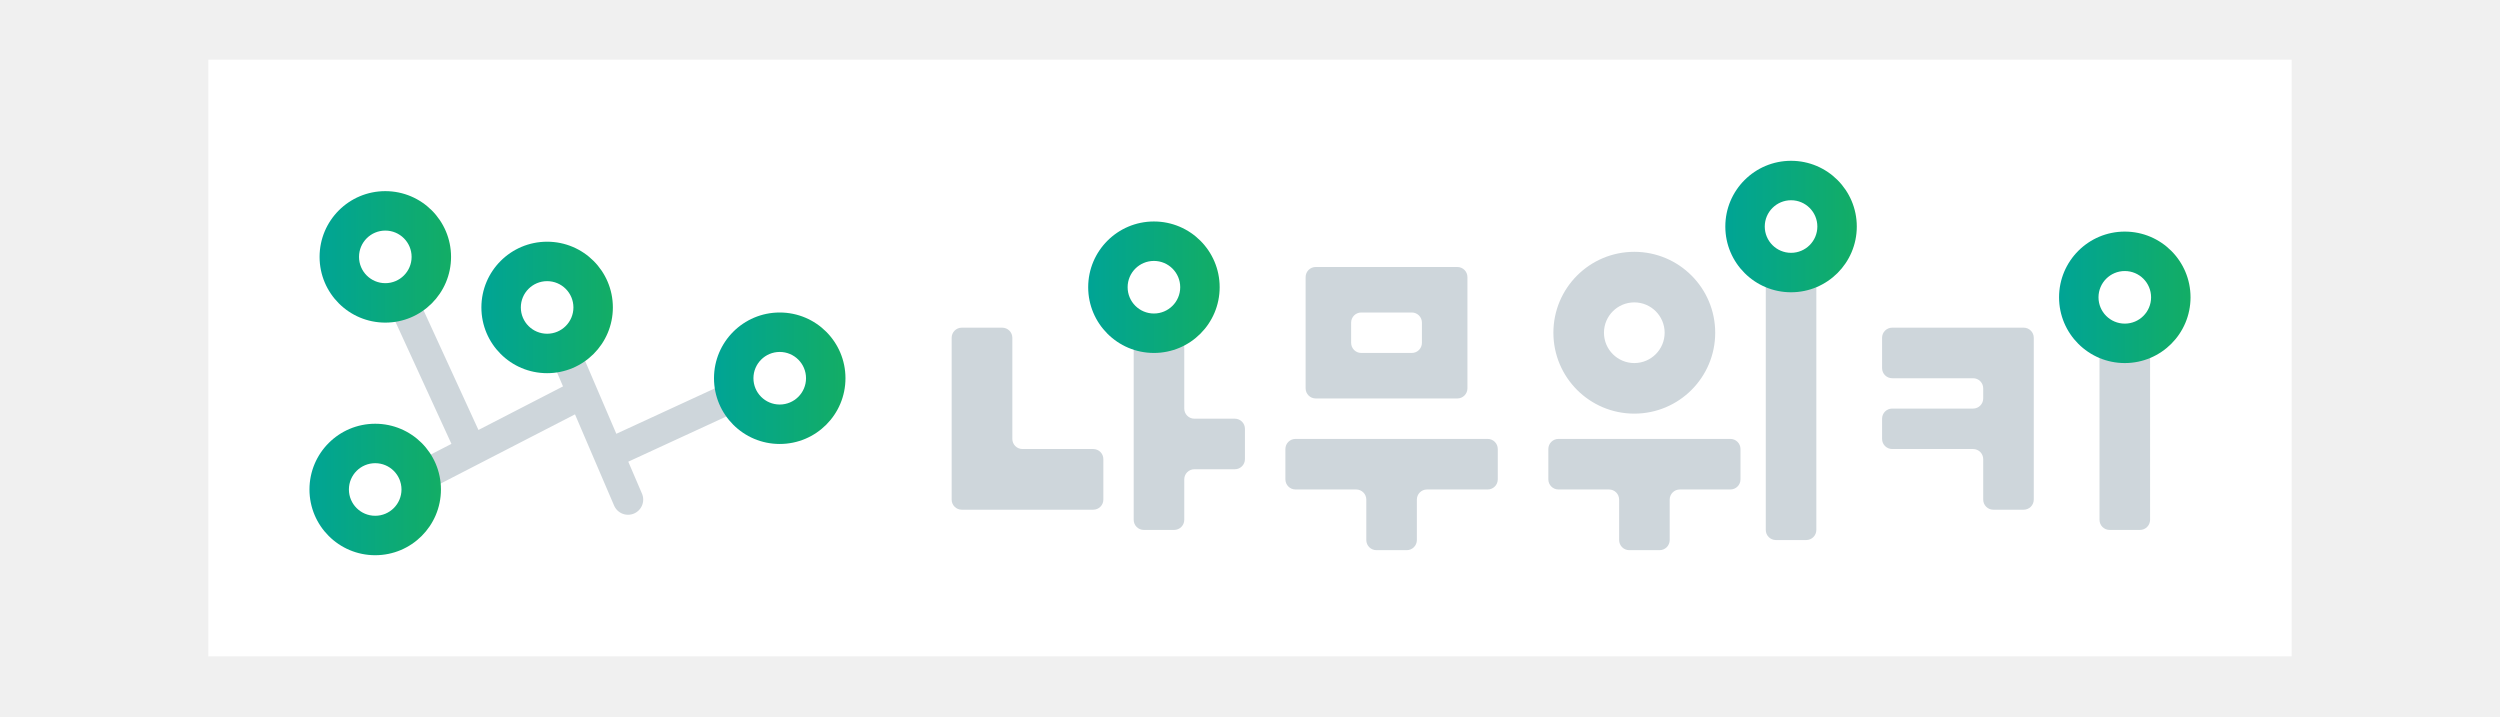
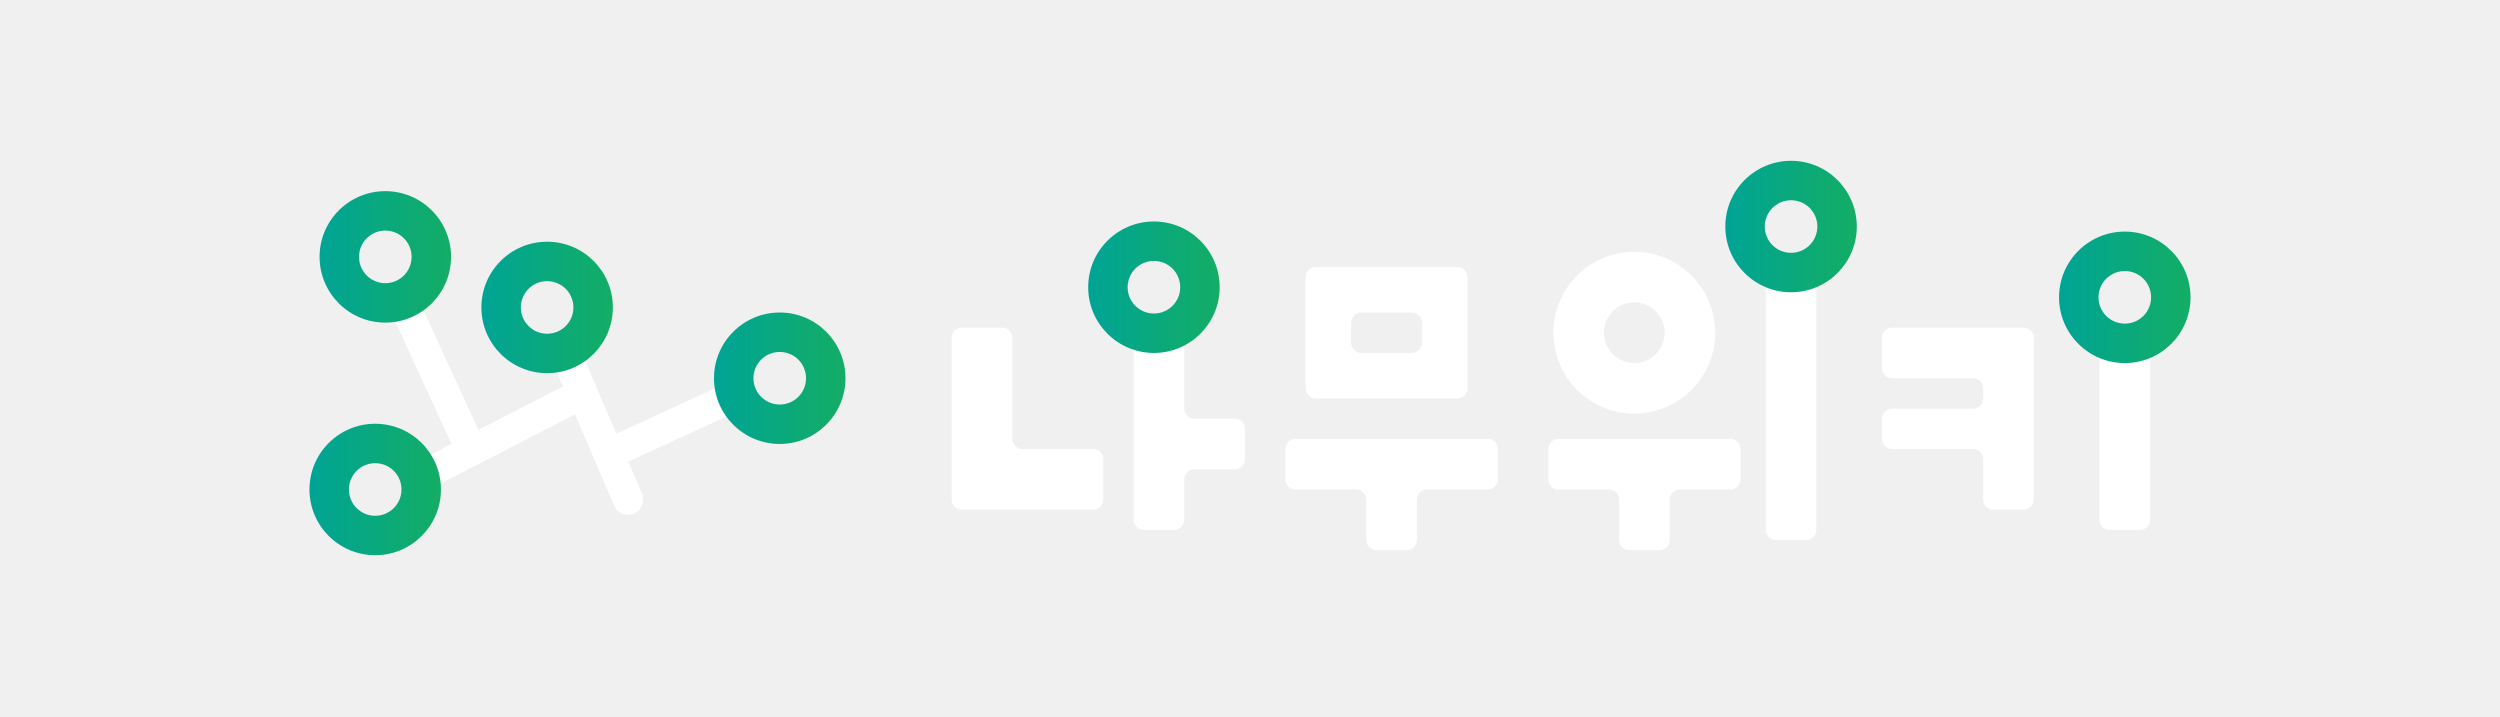
<svg xmlns="http://www.w3.org/2000/svg" color="#f5f5f7" fill="#f5f5f7" width="250" height="71.602" viewBox="0 0 300 85.922">
-   <g fill="none" transform="translate(25 7.16)scale(1.21359)">::::::<path fill="#fff" d="M0 0h206v59H0z" />::::::<path fill="#ced6db" fill-rule="evenodd" d="M133 27a8 8 0 1 1 16 0 8 8 0 0 1-16 0m-9.5-6.5h-14a1 1 0 0 0-1 1v11a1 1 0 0 0 1 1h14a1 1 0 0 0 1-1v-11a1 1 0 0 0-1-1m-49 6h4a1 1 0 0 1 1 1v10a1 1 0 0 0 1 1h7a1 1 0 0 1 1 1v4a1 1 0 0 1-1 1h-13a1 1 0 0 1-1-1v-16a1 1 0 0 1 1-1m18 1h3a1 1 0 0 1 1 1v6a1 1 0 0 0 1 1h4a1 1 0 0 1 1 1v3a1 1 0 0 1-1 1h-4a1 1 0 0 0-1 1v4a1 1 0 0 1-1 1h-3a1 1 0 0 1-1-1v-17a1 1 0 0 1 1-1m15 10h19a1 1 0 0 1 1 1v3a1 1 0 0 1-1 1h-6a1 1 0 0 0-1 1v4a1 1 0 0 1-1 1h-3a1 1 0 0 1-1-1v-4a1 1 0 0 0-1-1h-6a1 1 0 0 1-1-1v-3a1 1 0 0 1 1-1m26 0h17a1 1 0 0 1 1 1v3a1 1 0 0 1-1 1h-5a1 1 0 0 0-1 1v4a1 1 0 0 1-1 1h-3a1 1 0 0 1-1-1v-4a1 1 0 0 0-1-1h-5a1 1 0 0 1-1-1v-3a1 1 0 0 1 1-1m24.5-17h-3a1 1 0 0 0-1 1v25a1 1 0 0 0 1 1h3a1 1 0 0 0 1-1v-25a1 1 0 0 0-1-1m8.5 6h13a1 1 0 0 1 1 1v16a1 1 0 0 1-1 1h-3a1 1 0 0 1-1-1v-4a1 1 0 0 0-1-1h-8a1 1 0 0 1-1-1v-2a1 1 0 0 1 1-1h8a1 1 0 0 0 1-1v-1a1 1 0 0 0-1-1h-8a1 1 0 0 1-1-1v-3a1 1 0 0 1 1-1m24.5 20h-3a1 1 0 0 1-1-1v-16a1 1 0 0 1 1-1h3a1 1 0 0 1 1 1v16a1 1 0 0 1-1 1M144 27a3 3 0 1 1-6 0 3 3 0 0 1 6 0m-30-2h5a1 1 0 0 1 1 1v2a1 1 0 0 1-1 1h-5a1 1 0 0 1-1-1v-2a1 1 0 0 1 1-1" clip-rule="evenodd" />::::::<path fill="url(#a)" d="M100 22.5a6.5 6.5 0 1 1-13 0 6.5 6.5 0 0 1 13 0m-9.1 0a2.6 2.6 0 1 0 5.2 0 2.6 2.6 0 0 0-5.2 0" />::::::<path fill="url(#b)" d="M196 23.5a6.5 6.5 0 1 1-13 0 6.5 6.5 0 0 1 13 0m-9.1 0a2.6 2.6 0 1 0 5.2 0 2.6 2.6 0 0 0-5.2 0" />::::::<path fill="url(#c)" d="M163 16.5a6.5 6.5 0 1 1-13 0 6.5 6.5 0 0 1 13 0m-9.1 0a2.6 2.6 0 1 0 5.2 0 2.6 2.6 0 0 0-5.2 0" />::::::<path stroke="#ced6db" stroke-linecap="round" stroke-linejoin="round" stroke-width="3" d="M35.5 29.5 37 33m4.5 10.5L39.571 39m0 0L51.5 33.5M39.571 39 37 33m0 0-11 5.667M20.5 41.5l5.5-2.833m0 0L19.5 24.5" />::::::<path fill="url(#d)" d="M24 19.5a6.5 6.5 0 1 1-13 0 6.5 6.5 0 0 1 13 0m-9.1 0a2.6 2.6 0 1 0 5.2 0 2.6 2.6 0 0 0-5.2 0" />::::::<path fill="url(#e)" d="M40 24.5a6.5 6.5 0 1 1-13 0 6.5 6.5 0 0 1 13 0m-9.1 0a2.6 2.6 0 1 0 5.2 0 2.6 2.6 0 0 0-5.2 0" />::::::<path fill="url(#f)" d="M63 31.5a6.5 6.5 0 1 1-13 0 6.5 6.5 0 0 1 13 0m-9.1 0a2.6 2.6 0 1 0 5.2 0 2.6 2.6 0 0 0-5.2 0" />::::::<path fill="url(#g)" d="M23 42.5a6.5 6.5 0 1 1-13 0 6.5 6.5 0 0 1 13 0m-9.1 0a2.6 2.6 0 1 0 5.2 0 2.6 2.6 0 0 0-5.2 0" />::::::<defs>
+   <g fill="none" transform="translate(25 7.16)scale(1.21359)">::::::::::::<path fill="#ffffff" fill-rule="evenodd" d="M133 27a8 8 0 1 1 16 0 8 8 0 0 1-16 0m-9.5-6.5h-14a1 1 0 0 0-1 1v11a1 1 0 0 0 1 1h14a1 1 0 0 0 1-1v-11a1 1 0 0 0-1-1m-49 6h4a1 1 0 0 1 1 1v10a1 1 0 0 0 1 1h7a1 1 0 0 1 1 1v4a1 1 0 0 1-1 1h-13a1 1 0 0 1-1-1v-16a1 1 0 0 1 1-1m18 1h3a1 1 0 0 1 1 1v6a1 1 0 0 0 1 1h4a1 1 0 0 1 1 1v3a1 1 0 0 1-1 1h-4a1 1 0 0 0-1 1v4a1 1 0 0 1-1 1h-3a1 1 0 0 1-1-1v-17a1 1 0 0 1 1-1m15 10h19a1 1 0 0 1 1 1v3a1 1 0 0 1-1 1h-6a1 1 0 0 0-1 1v4a1 1 0 0 1-1 1h-3a1 1 0 0 1-1-1v-4a1 1 0 0 0-1-1h-6a1 1 0 0 1-1-1v-3a1 1 0 0 1 1-1m26 0h17a1 1 0 0 1 1 1v3a1 1 0 0 1-1 1h-5a1 1 0 0 0-1 1v4a1 1 0 0 1-1 1h-3a1 1 0 0 1-1-1v-4a1 1 0 0 0-1-1h-5a1 1 0 0 1-1-1v-3a1 1 0 0 1 1-1m24.5-17h-3a1 1 0 0 0-1 1v25a1 1 0 0 0 1 1h3a1 1 0 0 0 1-1v-25a1 1 0 0 0-1-1m8.5 6h13a1 1 0 0 1 1 1v16a1 1 0 0 1-1 1h-3a1 1 0 0 1-1-1v-4a1 1 0 0 0-1-1h-8a1 1 0 0 1-1-1v-2a1 1 0 0 1 1-1h8a1 1 0 0 0 1-1v-1a1 1 0 0 0-1-1h-8a1 1 0 0 1-1-1v-3a1 1 0 0 1 1-1m24.5 20h-3a1 1 0 0 1-1-1v-16a1 1 0 0 1 1-1h3a1 1 0 0 1 1 1v16a1 1 0 0 1-1 1M144 27a3 3 0 1 1-6 0 3 3 0 0 1 6 0m-30-2h5a1 1 0 0 1 1 1v2a1 1 0 0 1-1 1h-5a1 1 0 0 1-1-1v-2a1 1 0 0 1 1-1" clip-rule="evenodd" />::::::<path fill="url(#a)" d="M100 22.5a6.5 6.5 0 1 1-13 0 6.5 6.5 0 0 1 13 0m-9.1 0a2.6 2.6 0 1 0 5.2 0 2.6 2.6 0 0 0-5.2 0" />::::::<path fill="url(#b)" d="M196 23.5a6.5 6.5 0 1 1-13 0 6.5 6.5 0 0 1 13 0m-9.1 0a2.6 2.6 0 1 0 5.2 0 2.6 2.6 0 0 0-5.2 0" />::::::<path fill="url(#c)" d="M163 16.5a6.5 6.5 0 1 1-13 0 6.5 6.5 0 0 1 13 0m-9.1 0a2.6 2.6 0 1 0 5.2 0 2.6 2.6 0 0 0-5.2 0" />::::::<path stroke="#ffffff" stroke-linecap="round" stroke-linejoin="round" stroke-width="3" d="M35.5 29.5 37 33m4.5 10.5L39.571 39m0 0L51.5 33.5M39.571 39 37 33m0 0-11 5.667M20.5 41.5l5.5-2.833m0 0L19.5 24.5" />::::::<path fill="url(#d)" d="M24 19.5a6.5 6.5 0 1 1-13 0 6.5 6.5 0 0 1 13 0m-9.1 0a2.6 2.6 0 1 0 5.2 0 2.6 2.6 0 0 0-5.2 0" />::::::<path fill="url(#e)" d="M40 24.5a6.5 6.5 0 1 1-13 0 6.5 6.5 0 0 1 13 0m-9.1 0a2.6 2.6 0 1 0 5.2 0 2.6 2.6 0 0 0-5.2 0" />::::::<path fill="url(#f)" d="M63 31.5a6.5 6.5 0 1 1-13 0 6.5 6.5 0 0 1 13 0m-9.1 0a2.6 2.6 0 1 0 5.2 0 2.6 2.6 0 0 0-5.2 0" />::::::<path fill="url(#g)" d="M23 42.5a6.5 6.5 0 1 1-13 0 6.5 6.5 0 0 1 13 0m-9.1 0a2.6 2.6 0 1 0 5.2 0 2.6 2.6 0 0 0-5.2 0" />::::::<defs>
      <linearGradient id="a" x1="87" x2="100" y1="22.5" y2="22.5" gradientUnits="userSpaceOnUse">::::::<stop stop-color="#00A495" />::::::<stop offset="1" stop-color="#13AD65" />::::::</linearGradient>
      <linearGradient id="b" x1="183" x2="196" y1="23.5" y2="23.5" gradientUnits="userSpaceOnUse">::::::<stop stop-color="#00A495" />::::::<stop offset="1" stop-color="#13AD65" />::::::</linearGradient>
      <linearGradient id="c" x1="150" x2="163" y1="16.5" y2="16.5" gradientUnits="userSpaceOnUse">::::::<stop stop-color="#00A495" />::::::<stop offset="1" stop-color="#13AD65" />::::::</linearGradient>
      <linearGradient id="d" x1="11" x2="24" y1="19.5" y2="19.5" gradientUnits="userSpaceOnUse">::::::<stop stop-color="#00A495" />::::::<stop offset="1" stop-color="#13AD65" />::::::</linearGradient>
      <linearGradient id="e" x1="27" x2="40" y1="24.5" y2="24.5" gradientUnits="userSpaceOnUse">::::::<stop stop-color="#00A495" />::::::<stop offset="1" stop-color="#13AD65" />::::::</linearGradient>
      <linearGradient id="f" x1="50" x2="63" y1="31.5" y2="31.5" gradientUnits="userSpaceOnUse">::::::<stop stop-color="#00A495" />::::::<stop offset="1" stop-color="#13AD65" />::::::</linearGradient>
      <linearGradient id="g" x1="10" x2="23" y1="42.5" y2="42.5" gradientUnits="userSpaceOnUse">::::::<stop stop-color="#00A495" />::::::<stop offset="1" stop-color="#13AD65" />::::::</linearGradient>
    </defs>::::::</g>
</svg>
